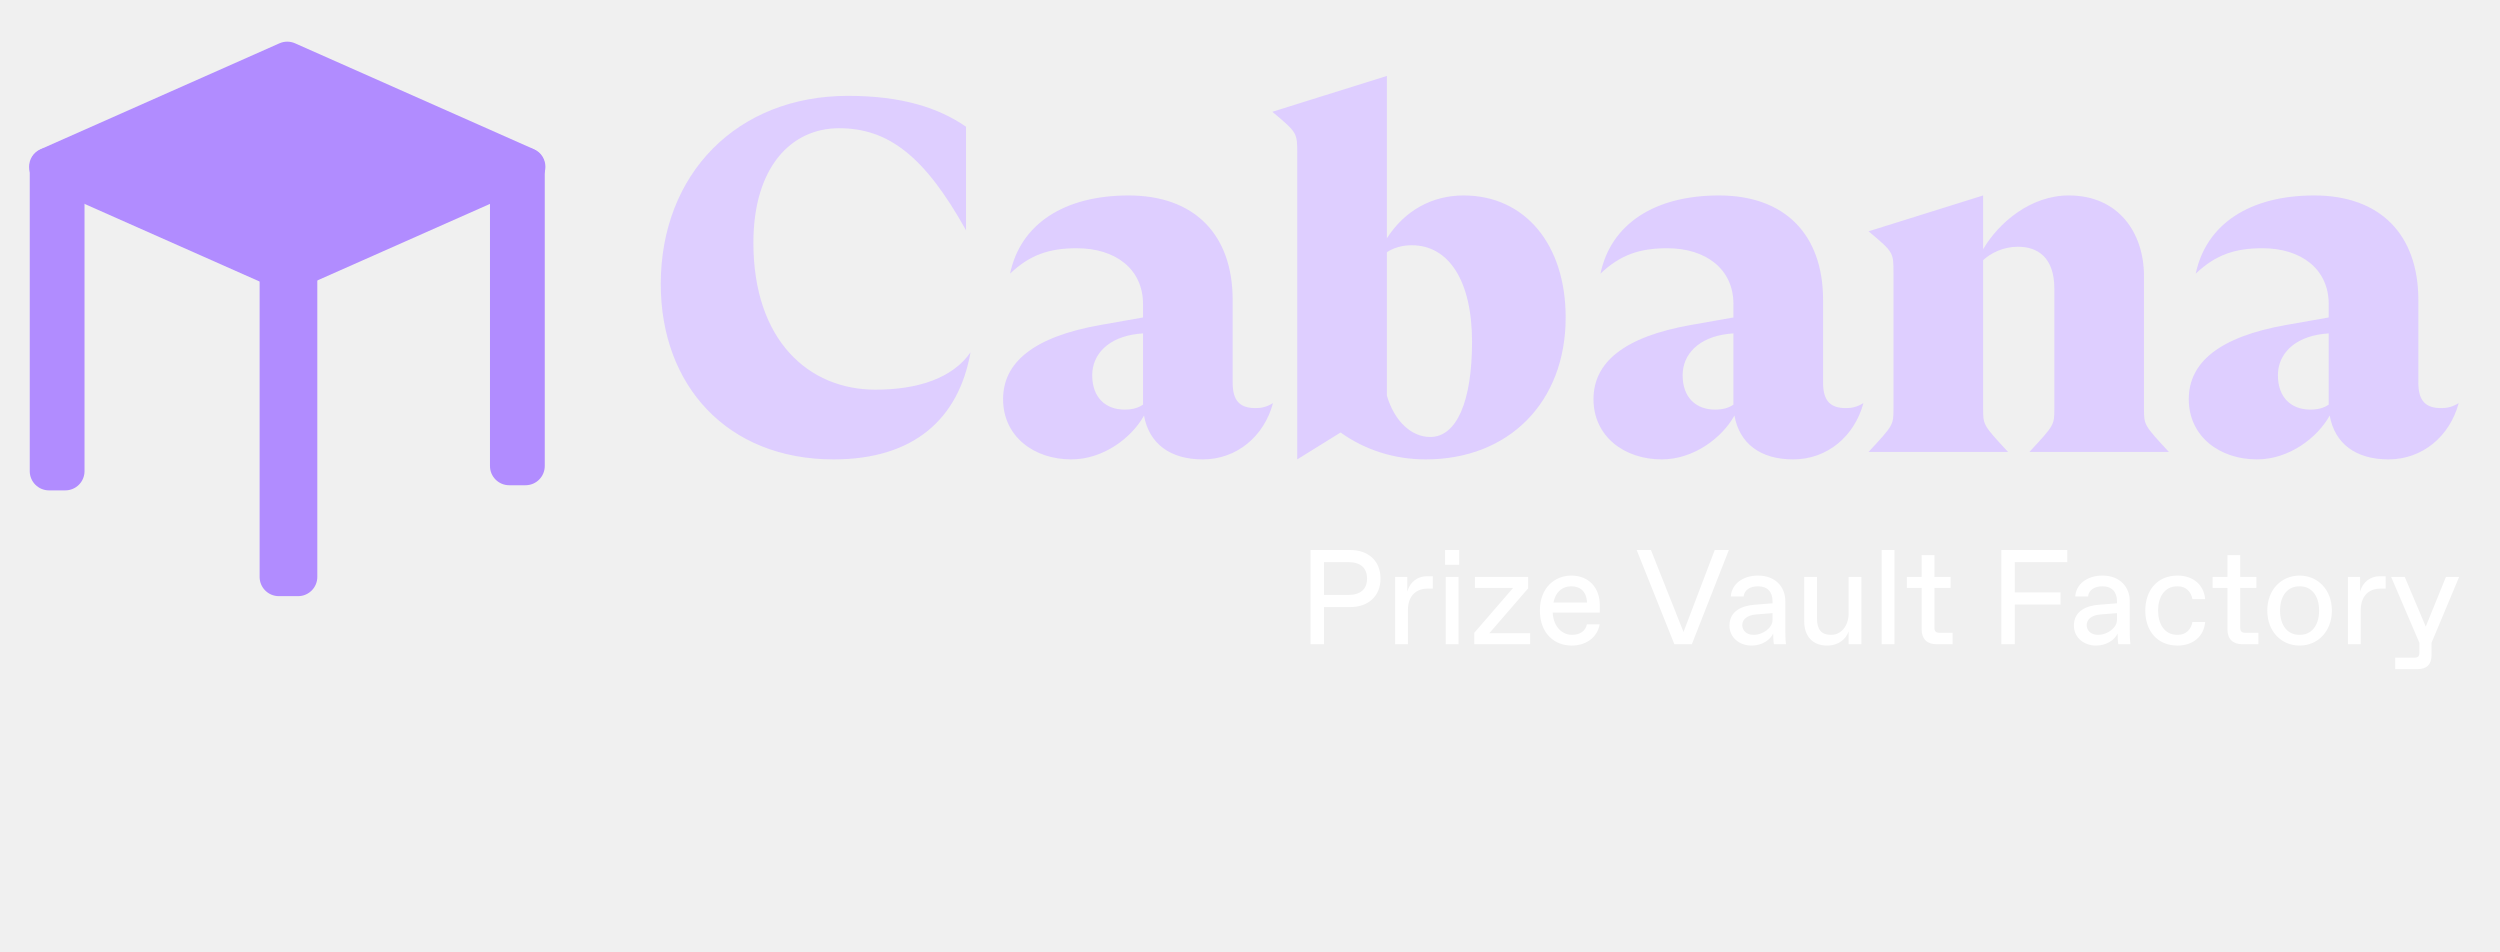
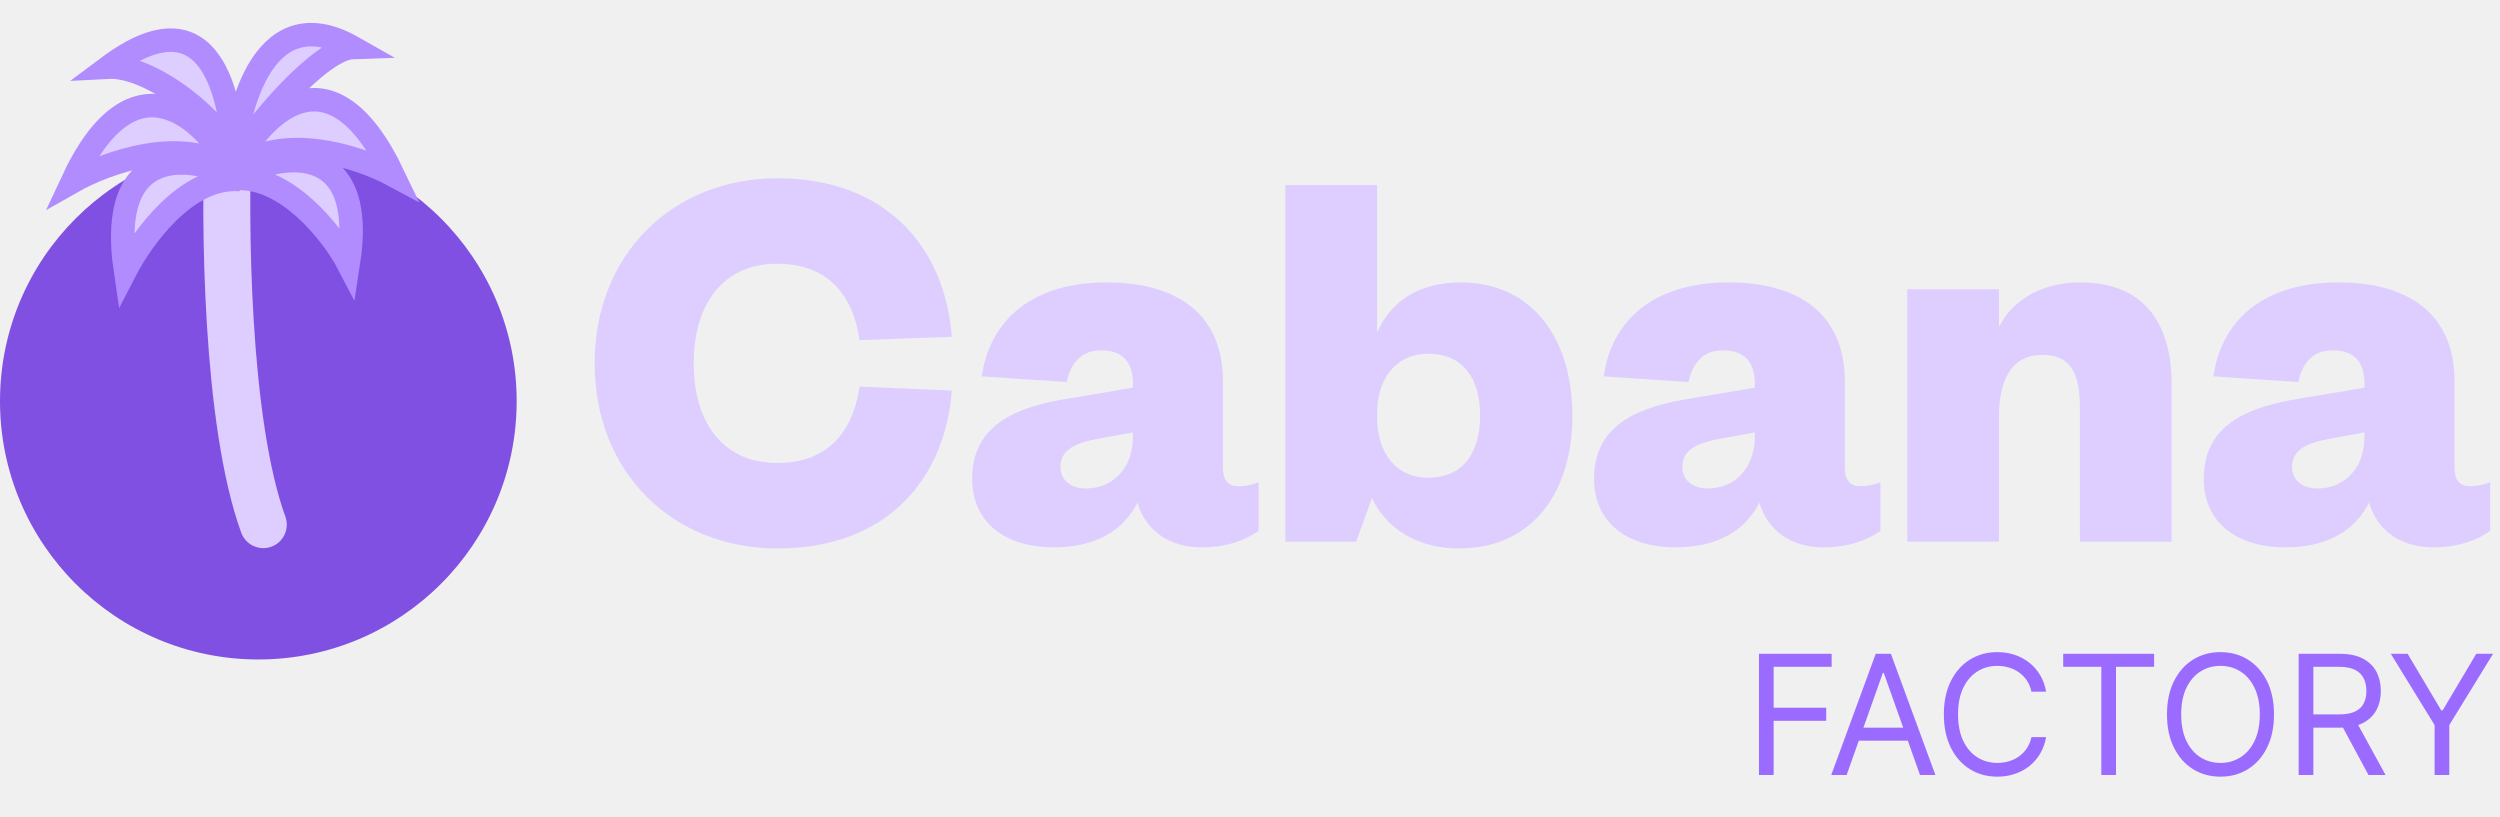
- <svg xmlns="http://www.w3.org/2000/svg" width="260" height="99" viewBox="0 0 260 99" fill="none">
-   <path d="M86.691 47.777C75.607 47.777 68.719 40.06 68.719 29.546C68.719 18.1 76.643 9.968 88.193 9.968C93.787 9.968 97.619 11.211 100.468 13.179V23.952C96.169 16.235 92.388 13.335 87.261 13.335C82.289 13.335 78.353 17.375 78.353 25.247C78.353 35.398 84.102 40.526 91.042 40.526C95.444 40.526 99.07 39.335 100.934 36.641C99.691 43.633 94.978 47.777 86.691 47.777ZM125.089 47.777C121.671 47.777 119.496 46.12 118.978 43.219C117.683 45.55 114.731 47.777 111.416 47.777C107.532 47.777 104.321 45.394 104.321 41.51C104.321 37.729 107.428 35.036 114.472 33.793L118.874 33.016V31.617C118.874 27.992 116.026 25.817 111.986 25.817C109.137 25.817 107.117 26.49 105.046 28.458C106.133 23.279 110.691 20.327 117.372 20.327C124.209 20.327 128.197 24.366 128.197 31.203V39.801C128.197 41.769 129.026 42.442 130.579 42.442C131.149 42.442 131.719 42.339 132.392 41.924C131.46 45.394 128.611 47.777 125.089 47.777ZM113.591 39.024C113.591 41.406 115.042 42.598 116.958 42.598C117.735 42.598 118.356 42.442 118.874 42.08V41.873V34.673L118.305 34.725C115.249 35.088 113.591 36.849 113.591 39.024ZM134.913 15.976C134.913 13.801 134.913 13.801 132.323 11.626L144.235 7.896V24.781C146.1 21.881 148.949 20.327 152.211 20.327C158.582 20.327 162.829 25.402 162.829 33.016C162.829 41.821 156.925 47.777 148.275 47.777C145.012 47.777 141.956 46.793 139.419 44.98L134.913 47.777V15.976ZM144.235 41.147C145.012 43.789 146.773 45.446 148.741 45.446C151.486 45.446 153.092 41.769 153.092 35.554C153.092 29.183 150.658 25.506 146.825 25.506C145.737 25.506 144.857 25.817 144.235 26.231V41.147ZM186.492 47.777C183.074 47.777 180.899 46.12 180.381 43.219C179.086 45.55 176.134 47.777 172.819 47.777C168.934 47.777 165.723 45.394 165.723 41.51C165.723 37.729 168.831 35.036 175.875 33.793L180.277 33.016V31.617C180.277 27.992 177.429 25.817 173.389 25.817C170.54 25.817 168.52 26.49 166.448 28.458C167.536 23.279 172.094 20.327 178.775 20.327C185.612 20.327 189.6 24.366 189.6 31.203V39.801C189.6 41.769 190.429 42.442 191.982 42.442C192.552 42.442 193.122 42.339 193.795 41.924C192.863 45.394 190.014 47.777 186.492 47.777ZM174.994 39.024C174.994 41.406 176.444 42.598 178.361 42.598C179.138 42.598 179.759 42.442 180.277 42.08V41.873V34.673L179.707 34.725C176.652 35.088 174.994 36.849 174.994 39.024ZM211.062 47C213.652 44.203 213.652 44.203 213.652 42.494V30.012C213.652 26.801 211.942 25.661 209.871 25.661C208.317 25.661 207.022 26.335 206.245 27.06V42.494C206.245 44.203 206.245 44.203 208.835 47H194.333C196.922 44.203 196.922 44.203 196.922 42.494V28.406C196.922 26.231 196.922 26.231 194.333 24.056L206.245 20.327V25.92C207.851 23.175 211.165 20.327 215.154 20.327C220.333 20.327 222.974 24.211 222.974 28.717V42.494C222.974 44.203 222.974 44.203 225.564 47H211.062ZM248.401 47.777C244.983 47.777 242.807 46.12 242.289 43.219C240.994 45.55 238.042 47.777 234.728 47.777C230.843 47.777 227.632 45.394 227.632 41.51C227.632 37.729 230.74 35.036 237.783 33.793L242.186 33.016V31.617C242.186 27.992 239.337 25.817 235.297 25.817C232.449 25.817 230.429 26.49 228.357 28.458C229.445 23.279 234.002 20.327 240.684 20.327C247.52 20.327 251.508 24.366 251.508 31.203V39.801C251.508 41.769 252.337 42.442 253.891 42.442C254.461 42.442 255.03 42.339 255.704 41.924C254.771 45.394 251.923 47.777 248.401 47.777ZM236.903 39.024C236.903 41.406 238.353 42.598 240.269 42.598C241.046 42.598 241.668 42.442 242.186 42.08V41.873V34.673L241.616 34.725C238.56 35.088 236.903 36.849 236.903 39.024Z" fill="#DECEFF" />
-   <rect x="3.094" y="15.348" width="5.697" height="35.652" rx="2" fill="#B18CFF" />
-   <rect x="27" y="24" width="6" height="38" rx="2" fill="#B18CFF" />
-   <rect x="50.958" y="15.348" width="5.697" height="35.117" rx="2" fill="#B18CFF" />
-   <path d="M29.064 4.504C29.58 4.275 30.169 4.275 30.685 4.504L55.532 15.521C57.118 16.224 57.118 18.474 55.532 19.177L30.685 30.194C30.169 30.423 29.58 30.423 29.064 30.194L4.217 19.177C2.632 18.474 2.632 16.224 4.217 15.521L29.064 4.504Z" fill="#B18CFF" />
-   <path d="M137.693 67H136.293V57.2H140.423C142.243 57.2 143.573 58.278 143.573 60.168C143.573 62.058 142.243 63.136 140.423 63.136H137.693V67ZM137.693 58.46V61.876H140.213C141.473 61.876 142.173 61.288 142.173 60.168C142.173 59.048 141.473 58.46 140.213 58.46H137.693ZM146.423 67H145.093V60H146.353V61.54C146.633 60.49 147.473 59.93 148.383 59.93H149.013V61.218H148.453C147.193 61.218 146.423 62.058 146.423 63.458V67ZM151.757 58.74H150.287V57.2H151.757V58.74ZM151.687 67H150.357V60H151.687V67ZM158.926 61.19L154.894 65.852H159.136V67H153.326V65.81L157.358 61.148H153.396V60H158.926V61.19ZM163.454 67.14C161.718 67.14 160.15 65.936 160.15 63.486C160.15 61.064 161.76 59.86 163.412 59.86C165.232 59.86 166.38 61.12 166.38 62.94V63.71H161.48C161.564 65.306 162.586 66.02 163.44 66.02H163.552C164.238 66.02 164.896 65.67 165.036 64.928H166.366C166.114 66.342 164.896 67.14 163.454 67.14ZM161.564 62.66H165.05C164.994 61.442 164.266 60.98 163.468 60.98H163.356C162.628 60.98 161.816 61.414 161.564 62.66ZM175.085 65.726L178.333 57.2H179.803L175.953 67H174.133L170.213 57.2H171.697L175.085 65.726ZM182.174 67.14C180.844 67.14 179.864 66.258 179.864 65.068C179.864 63.472 181.278 62.996 182.412 62.898L184.344 62.744V62.52C184.344 61.54 183.784 60.98 182.888 60.98H182.776C182.048 60.98 181.418 61.33 181.334 62.03H180.004C180.088 60.742 181.25 59.86 182.832 59.86C184.694 59.86 185.674 61.092 185.674 62.52V65.46C185.674 65.88 185.674 66.51 185.744 67H184.484C184.414 66.65 184.414 65.95 184.414 65.88C184.134 66.51 183.294 67.14 182.174 67.14ZM182.328 66.02H182.44C183.294 66.02 184.344 65.32 184.344 64.48V63.766L182.594 63.906C181.782 63.976 181.194 64.368 181.194 65.012C181.194 65.586 181.67 66.02 182.328 66.02ZM190.018 67.14C188.45 67.14 187.638 66.09 187.638 64.62V60H188.968V64.34C188.968 65.46 189.43 66.02 190.382 66.02H190.494C191.39 66.02 192.258 65.18 192.258 63.78V60H193.588V67H192.258V65.67C191.992 66.44 191.236 67.14 190.018 67.14ZM197.023 67H195.693V57.2H197.023V67ZM203.072 67H201.392C200.412 67 199.852 66.44 199.852 65.46V61.148H198.312V60H199.852V57.732H201.182V60H202.862V61.148H201.182V65.25C201.182 65.67 201.322 65.81 201.742 65.81H203.072V67ZM209.539 67H208.139V57.2H214.999V58.46H209.539V61.61H214.299V62.87H209.539V67ZM217.995 67.14C216.665 67.14 215.685 66.258 215.685 65.068C215.685 63.472 217.099 62.996 218.233 62.898L220.165 62.744V62.52C220.165 61.54 219.605 60.98 218.709 60.98H218.597C217.869 60.98 217.239 61.33 217.155 62.03H215.825C215.909 60.742 217.071 59.86 218.653 59.86C220.515 59.86 221.495 61.092 221.495 62.52V65.46C221.495 65.88 221.495 66.51 221.565 67H220.305C220.235 66.65 220.235 65.95 220.235 65.88C219.955 66.51 219.115 67.14 217.995 67.14ZM218.149 66.02H218.261C219.115 66.02 220.165 65.32 220.165 64.48V63.766L218.415 63.906C217.603 63.976 217.015 64.368 217.015 65.012C217.015 65.586 217.491 66.02 218.149 66.02ZM226.469 67.14C224.313 67.14 223.109 65.558 223.109 63.5C223.109 61.442 224.313 59.86 226.469 59.86C228.065 59.86 229.199 60.798 229.339 62.31H228.009C227.883 61.54 227.323 60.98 226.525 60.98H226.413C225.069 60.98 224.439 62.17 224.439 63.5C224.439 64.83 225.069 66.02 226.413 66.02H226.525C227.323 66.02 227.883 65.46 228.009 64.69H229.339C229.199 66.202 228.065 67.14 226.469 67.14ZM234.873 67H233.193C232.213 67 231.653 66.44 231.653 65.46V61.148H230.113V60H231.653V57.732H232.983V60H234.663V61.148H232.983V65.25C232.983 65.67 233.123 65.81 233.543 65.81H234.873V67ZM239.156 67.14C237.266 67.14 235.796 65.67 235.796 63.5C235.796 61.33 237.266 59.86 239.156 59.86C241.046 59.86 242.516 61.33 242.516 63.5C242.516 65.67 241.046 67.14 239.156 67.14ZM239.1 66.02H239.212C240.346 66.02 241.186 65.11 241.186 63.5C241.186 61.89 240.346 60.98 239.212 60.98H239.1C237.966 60.98 237.126 61.89 237.126 63.5C237.126 65.11 237.966 66.02 239.1 66.02ZM245.517 67H244.187V60H245.447V61.54C245.727 60.49 246.567 59.93 247.477 59.93H248.107V61.218H247.547C246.287 61.218 245.517 62.058 245.517 63.458V67ZM254.378 60H255.75L252.88 66.846V68.12C252.88 69.1 252.39 69.59 251.41 69.59H249.1V68.4H251.06C251.48 68.4 251.62 68.26 251.62 67.84V66.86L248.68 60H250.094L252.278 65.166L254.378 60Z" fill="white" />
+ <svg xmlns="http://www.w3.org/2000/svg" width="300" height="98" viewBox="0 0 300 98" fill="none">
+   <path d="M62 48.137C62 65.257 48.121 79.137 31 79.137C13.879 79.137 0 65.257 0 48.137C0 31.016 13.879 17.137 31 17.137C48.121 17.137 62 31.016 62 48.137Z" fill="#8050E3" />
+   <path d="M27.385 15.883C26.924 26.446 27.122 50.649 31.596 62.957" stroke="#DECEFF" stroke-width="5.636" stroke-linecap="round" />
+   <path d="M28.119 18.476C27.647 12.397 25.72 -1.444 12.986 8.057C17.385 7.825 24.809 12.83 28.119 18.476Z" fill="#DECEFF" stroke="#B18CFF" stroke-width="2.818" />
+   <path d="M27.938 20.468C24.584 14.298 16.033 5.929 8.655 21.816C12.665 19.534 22.134 16.069 27.938 20.468Z" fill="#DECEFF" stroke="#B18CFF" stroke-width="2.818" />
+   <path d="M28.843 21.553C23.293 18.496 12.751 16.909 15.048 32.441C16.928 28.798 22.329 21.007 28.843 21.553Z" fill="#DECEFF" stroke="#B18CFF" stroke-width="2.818" />
+   <path d="M28.028 19.47C28.247 14.765 31.02 -0.728 42.344 5.696C38.527 5.822 30.718 14.902 28.028 19.47Z" fill="#DECEFF" stroke="#B18CFF" stroke-width="2.818" />
+   <path d="M27.937 20.468C31.149 13.934 39.496 4.896 47.188 21.011C43.143 18.826 33.63 15.659 27.937 20.468Z" fill="#DECEFF" stroke="#B18CFF" stroke-width="2.818" />
+   <path d="M27.846 21.466C33.319 18.293 44.18 16.412 41.801 31.643C39.985 28.154 34.245 20.71 27.846 21.466Z" fill="#DECEFF" stroke="#B18CFF" stroke-width="2.818" />
+   <path d="M71.359 43.604C71.359 30.426 80.8 21.392 93.298 21.392C106.408 21.392 113.404 29.747 114.219 40.411L103.147 40.819C102.468 36.064 99.887 31.649 93.23 31.649C86.913 31.649 83.245 36.336 83.245 43.604C83.245 50.872 86.913 55.558 93.23 55.558C99.887 55.558 102.468 51.143 103.147 46.389L114.219 46.864C113.404 57.528 106.408 65.815 93.298 65.815C80.8 65.815 71.359 56.781 71.359 43.604ZM135.951 52.366V51.891L131.468 52.706C128.819 53.249 127.257 54.064 127.257 56.034C127.257 57.596 128.48 58.615 130.314 58.615C133.438 58.615 135.951 56.306 135.951 52.366ZM146.752 45.777V56.102C146.752 57.664 147.431 58.343 148.586 58.343C149.469 58.343 150.148 58.208 151.031 57.868V63.709C149.469 64.796 147.295 65.679 144.17 65.679C140.435 65.679 137.514 63.777 136.495 60.313C134.729 63.845 131.265 65.679 126.442 65.679C120.532 65.679 116.661 62.623 116.661 57.46C116.661 51.619 120.872 49.105 127.461 47.951L135.951 46.524V46.049C135.951 43.536 134.797 42.041 132.148 42.041C129.702 42.041 128.48 43.604 128.004 45.845L117.815 45.166C118.766 38.509 123.725 33.89 132.827 33.89C140.842 33.89 146.752 37.355 146.752 45.777ZM165.251 49.649V50.056C165.251 54.472 167.628 57.325 171.364 57.325C175.643 57.325 177.613 54.268 177.613 49.853C177.613 45.505 175.643 42.449 171.364 42.449C167.628 42.449 165.251 45.302 165.251 49.649ZM164.639 59.77L162.737 65H154.247V22.207H165.251V39.936C166.745 36.336 170.141 33.89 175.235 33.89C184.134 33.89 188.685 40.955 188.685 49.853C188.685 58.819 184.134 65.815 175.032 65.815C170.141 65.815 166.337 63.438 164.639 59.77ZM210.576 52.366V51.891L206.093 52.706C203.444 53.249 201.882 54.064 201.882 56.034C201.882 57.596 203.104 58.615 204.938 58.615C208.063 58.615 210.576 56.306 210.576 52.366ZM221.376 45.777V56.102C221.376 57.664 222.055 58.343 223.21 58.343C224.093 58.343 224.772 58.208 225.655 57.868V63.709C224.093 64.796 221.92 65.679 218.795 65.679C215.059 65.679 212.138 63.777 211.12 60.313C209.353 63.845 205.889 65.679 201.067 65.679C195.157 65.679 191.285 62.623 191.285 57.46C191.285 51.619 195.497 49.105 202.086 47.951L210.576 46.524V46.049C210.576 43.536 209.421 42.041 206.772 42.041C204.327 42.041 203.104 43.604 202.629 45.845L192.44 45.166C193.391 38.509 198.35 33.89 207.452 33.89C215.467 33.89 221.376 37.355 221.376 45.777ZM239.875 50.124V65H228.871V34.705H239.875V39.256C241.505 35.928 245.105 33.89 249.656 33.89C257.943 33.89 260.592 39.664 260.592 45.981V65H249.588V48.902C249.588 44.758 248.434 42.585 245.105 42.585C241.37 42.585 239.875 45.573 239.875 50.124ZM283.741 52.366V51.891L279.258 52.706C276.609 53.249 275.047 54.064 275.047 56.034C275.047 57.596 276.27 58.615 278.104 58.615C281.228 58.615 283.741 56.306 283.741 52.366ZM294.542 45.777V56.102C294.542 57.664 295.221 58.343 296.376 58.343C297.259 58.343 297.938 58.208 298.821 57.868V63.709C297.259 64.796 295.085 65.679 291.96 65.679C288.225 65.679 285.304 63.777 284.285 60.313C282.519 63.845 279.055 65.679 274.232 65.679C268.322 65.679 264.451 62.623 264.451 57.46C264.451 51.619 268.662 49.105 275.251 47.951L283.741 46.524V46.049C283.741 43.536 282.587 42.041 279.938 42.041C277.492 42.041 276.27 43.604 275.794 45.845L265.605 45.166C266.556 38.509 271.515 33.89 280.617 33.89C288.632 33.89 294.542 37.355 294.542 45.777Z" fill="#DECEFF" />
+   <path d="M211.076 93V78.454H219.797V80.017H212.837V84.932H219.144V86.494H212.837V93H211.076ZM221.594 93H219.748L225.089 78.454H226.907L232.248 93H230.401L226.055 80.756H225.941L221.594 93ZM222.276 87.318H229.719V88.881H222.276V87.318ZM245.534 83H243.773C243.669 82.493 243.486 82.048 243.226 81.665C242.97 81.281 242.658 80.959 242.289 80.699C241.924 80.434 241.519 80.235 241.074 80.102C240.629 79.97 240.165 79.903 239.682 79.903C238.801 79.903 238.003 80.126 237.289 80.571C236.578 81.016 236.012 81.672 235.591 82.538C235.174 83.405 234.966 84.468 234.966 85.727C234.966 86.987 235.174 88.05 235.591 88.916C236.012 89.783 236.578 90.438 237.289 90.883C238.003 91.329 238.801 91.551 239.682 91.551C240.165 91.551 240.629 91.485 241.074 91.352C241.519 91.22 241.924 91.023 242.289 90.763C242.658 90.498 242.97 90.173 243.226 89.79C243.486 89.401 243.669 88.956 243.773 88.454H245.534C245.402 89.198 245.16 89.863 244.81 90.45C244.459 91.037 244.024 91.537 243.503 91.949C242.982 92.356 242.397 92.666 241.749 92.879C241.105 93.092 240.416 93.199 239.682 93.199C238.441 93.199 237.338 92.896 236.372 92.29C235.406 91.684 234.646 90.822 234.093 89.704C233.539 88.587 233.262 87.261 233.262 85.727C233.262 84.193 233.539 82.867 234.093 81.75C234.646 80.633 235.406 79.771 236.372 79.165C237.338 78.559 238.441 78.256 239.682 78.256C240.416 78.256 241.105 78.362 241.749 78.575C242.397 78.788 242.982 79.101 243.503 79.513C244.024 79.92 244.459 80.417 244.81 81.004C245.16 81.587 245.402 82.252 245.534 83ZM247.585 80.017V78.454H258.494V80.017H253.92V93H252.159V80.017H247.585ZM272.88 85.727C272.88 87.261 272.603 88.587 272.049 89.704C271.495 90.822 270.735 91.684 269.769 92.29C268.803 92.896 267.7 93.199 266.459 93.199C265.219 93.199 264.116 92.896 263.15 92.29C262.184 91.684 261.424 90.822 260.87 89.704C260.316 88.587 260.039 87.261 260.039 85.727C260.039 84.193 260.316 82.867 260.87 81.75C261.424 80.633 262.184 79.771 263.15 79.165C264.116 78.559 265.219 78.256 266.459 78.256C267.7 78.256 268.803 78.559 269.769 79.165C270.735 79.771 271.495 80.633 272.049 81.75C272.603 82.867 272.88 84.193 272.88 85.727ZM271.175 85.727C271.175 84.468 270.965 83.405 270.543 82.538C270.126 81.672 269.561 81.016 268.846 80.571C268.135 80.126 267.34 79.903 266.459 79.903C265.579 79.903 264.781 80.126 264.066 80.571C263.356 81.016 262.79 81.672 262.368 82.538C261.952 83.405 261.743 84.468 261.743 85.727C261.743 86.987 261.952 88.05 262.368 88.916C262.79 89.783 263.356 90.438 264.066 90.883C264.781 91.329 265.579 91.551 266.459 91.551C267.34 91.551 268.135 91.329 268.846 90.883C269.561 90.438 270.126 89.783 270.543 88.916C270.965 88.05 271.175 86.987 271.175 85.727ZM275.841 93V78.454H280.756C281.893 78.454 282.825 78.649 283.555 79.037C284.284 79.421 284.823 79.948 285.174 80.621C285.524 81.293 285.699 82.058 285.699 82.915C285.699 83.772 285.524 84.532 285.174 85.195C284.823 85.858 284.286 86.378 283.562 86.757C282.837 87.131 281.912 87.318 280.785 87.318H276.807V85.727H280.728C281.504 85.727 282.129 85.614 282.603 85.386C283.081 85.159 283.427 84.837 283.64 84.421C283.858 83.999 283.966 83.497 283.966 82.915C283.966 82.332 283.858 81.823 283.64 81.388C283.422 80.952 283.074 80.616 282.596 80.379C282.117 80.138 281.485 80.017 280.699 80.017H277.603V93H275.841ZM282.688 86.466L286.268 93H284.222L280.699 86.466H282.688ZM286.896 78.454H288.913L292.947 85.244H293.118L297.152 78.454H299.169L293.913 87.006V93H292.152V87.006L286.896 78.454Z" fill="#9B6AFF" />
</svg>
